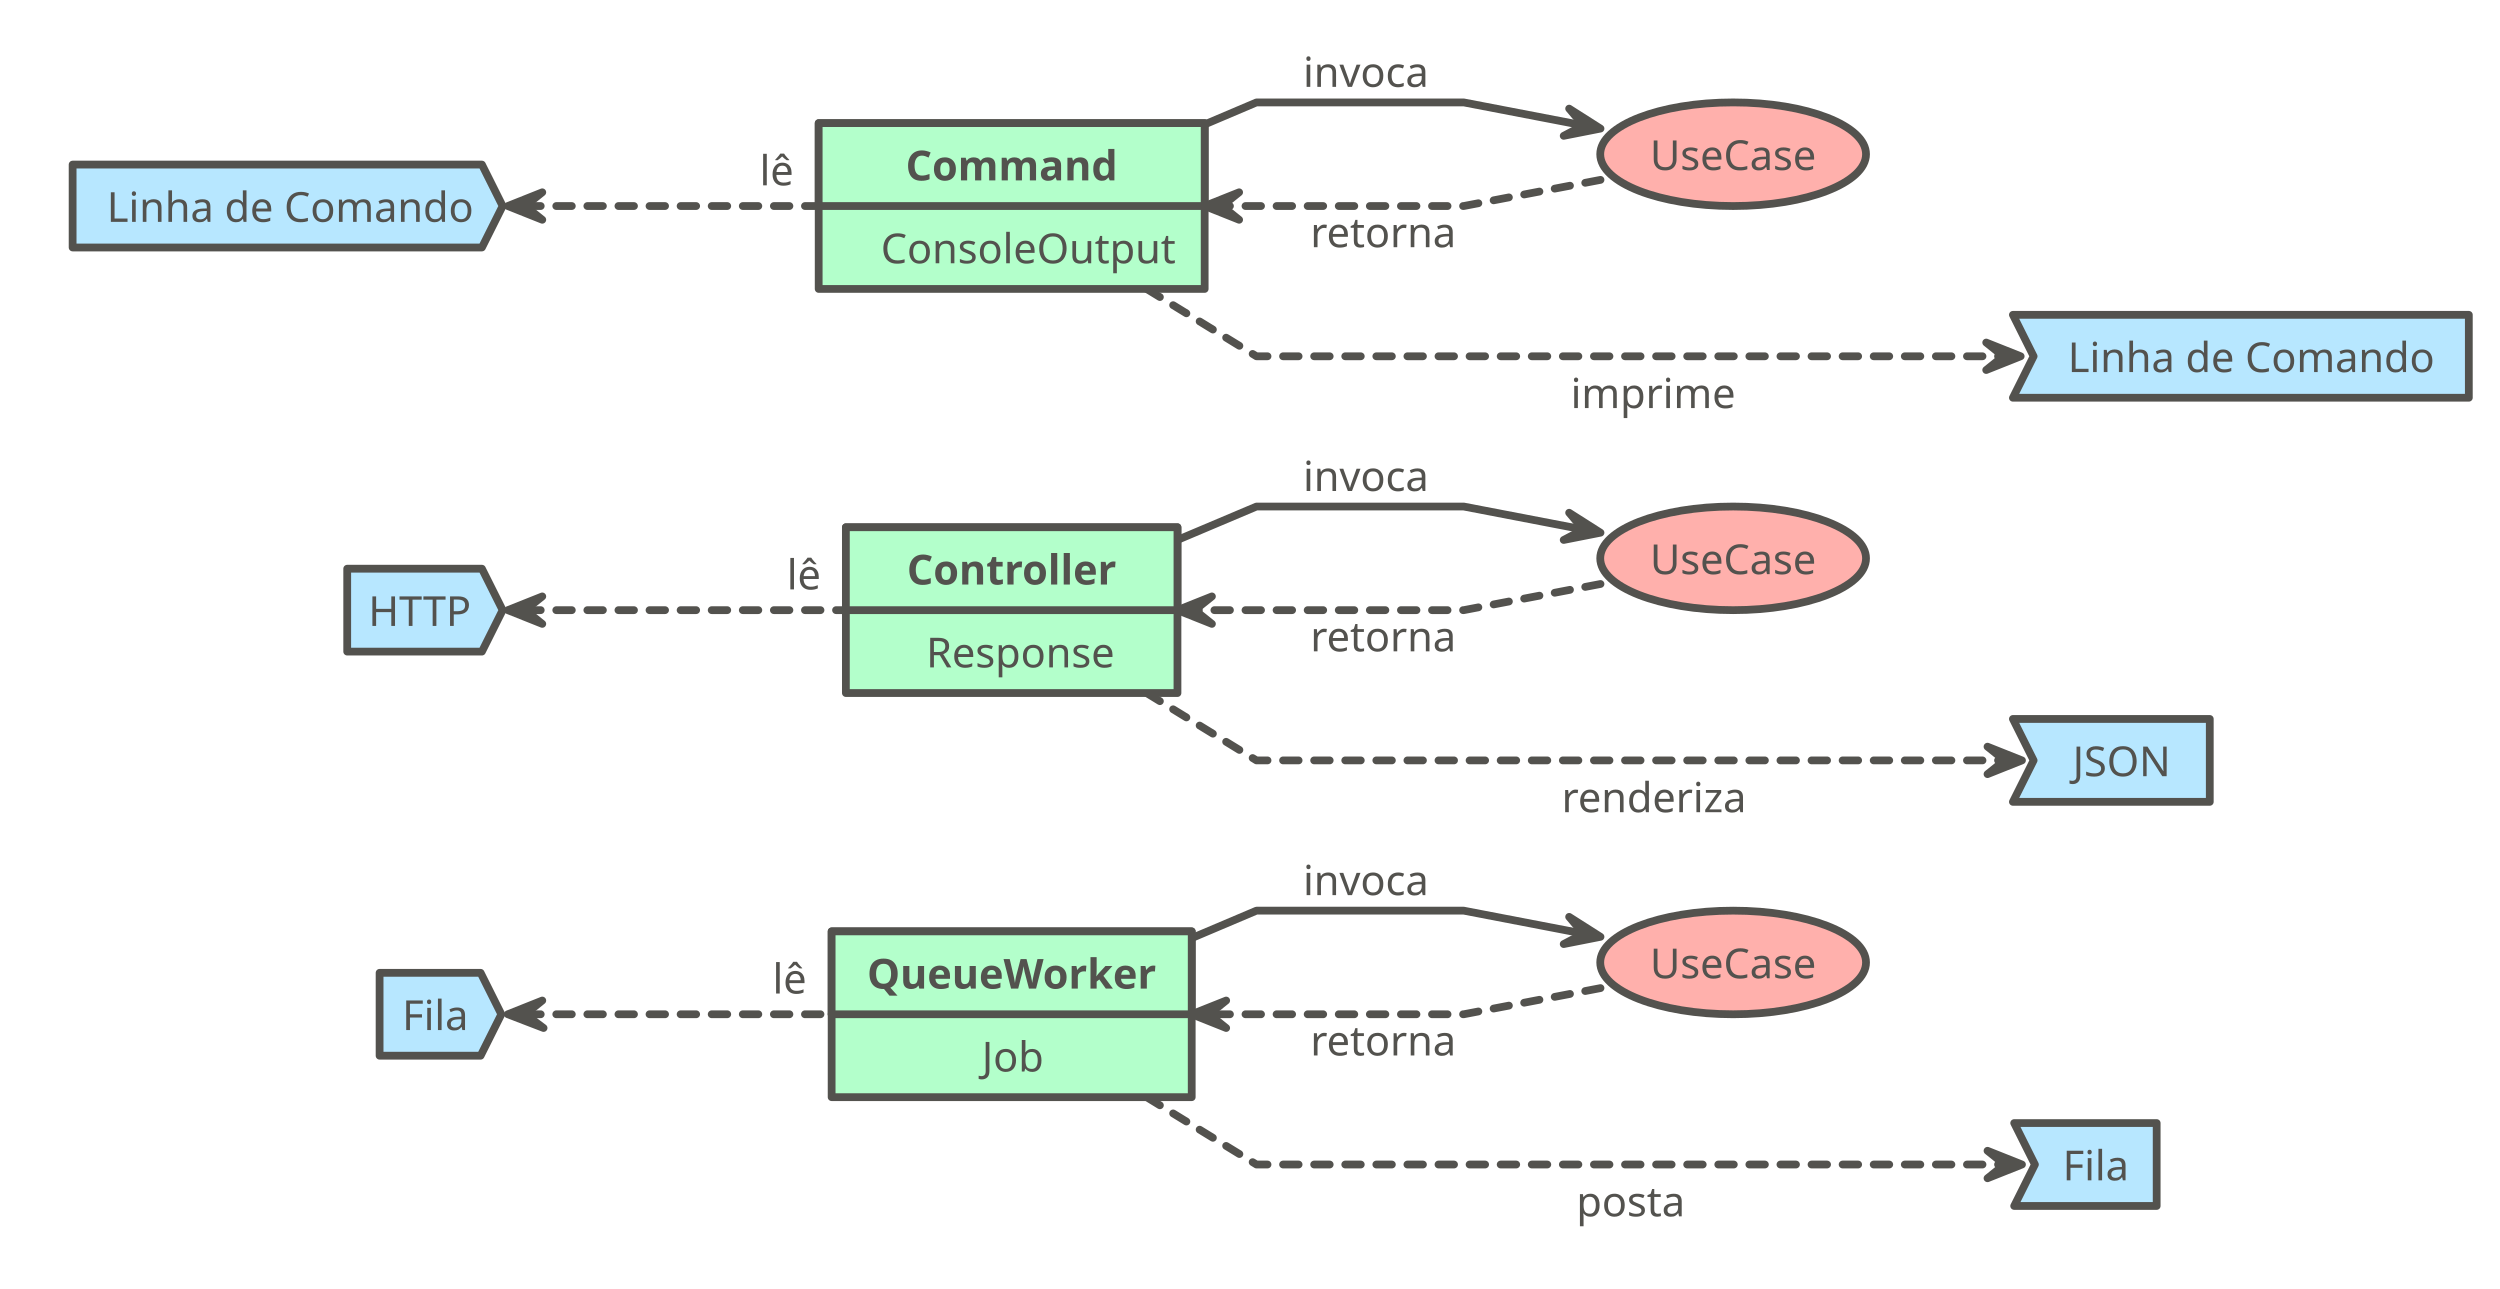
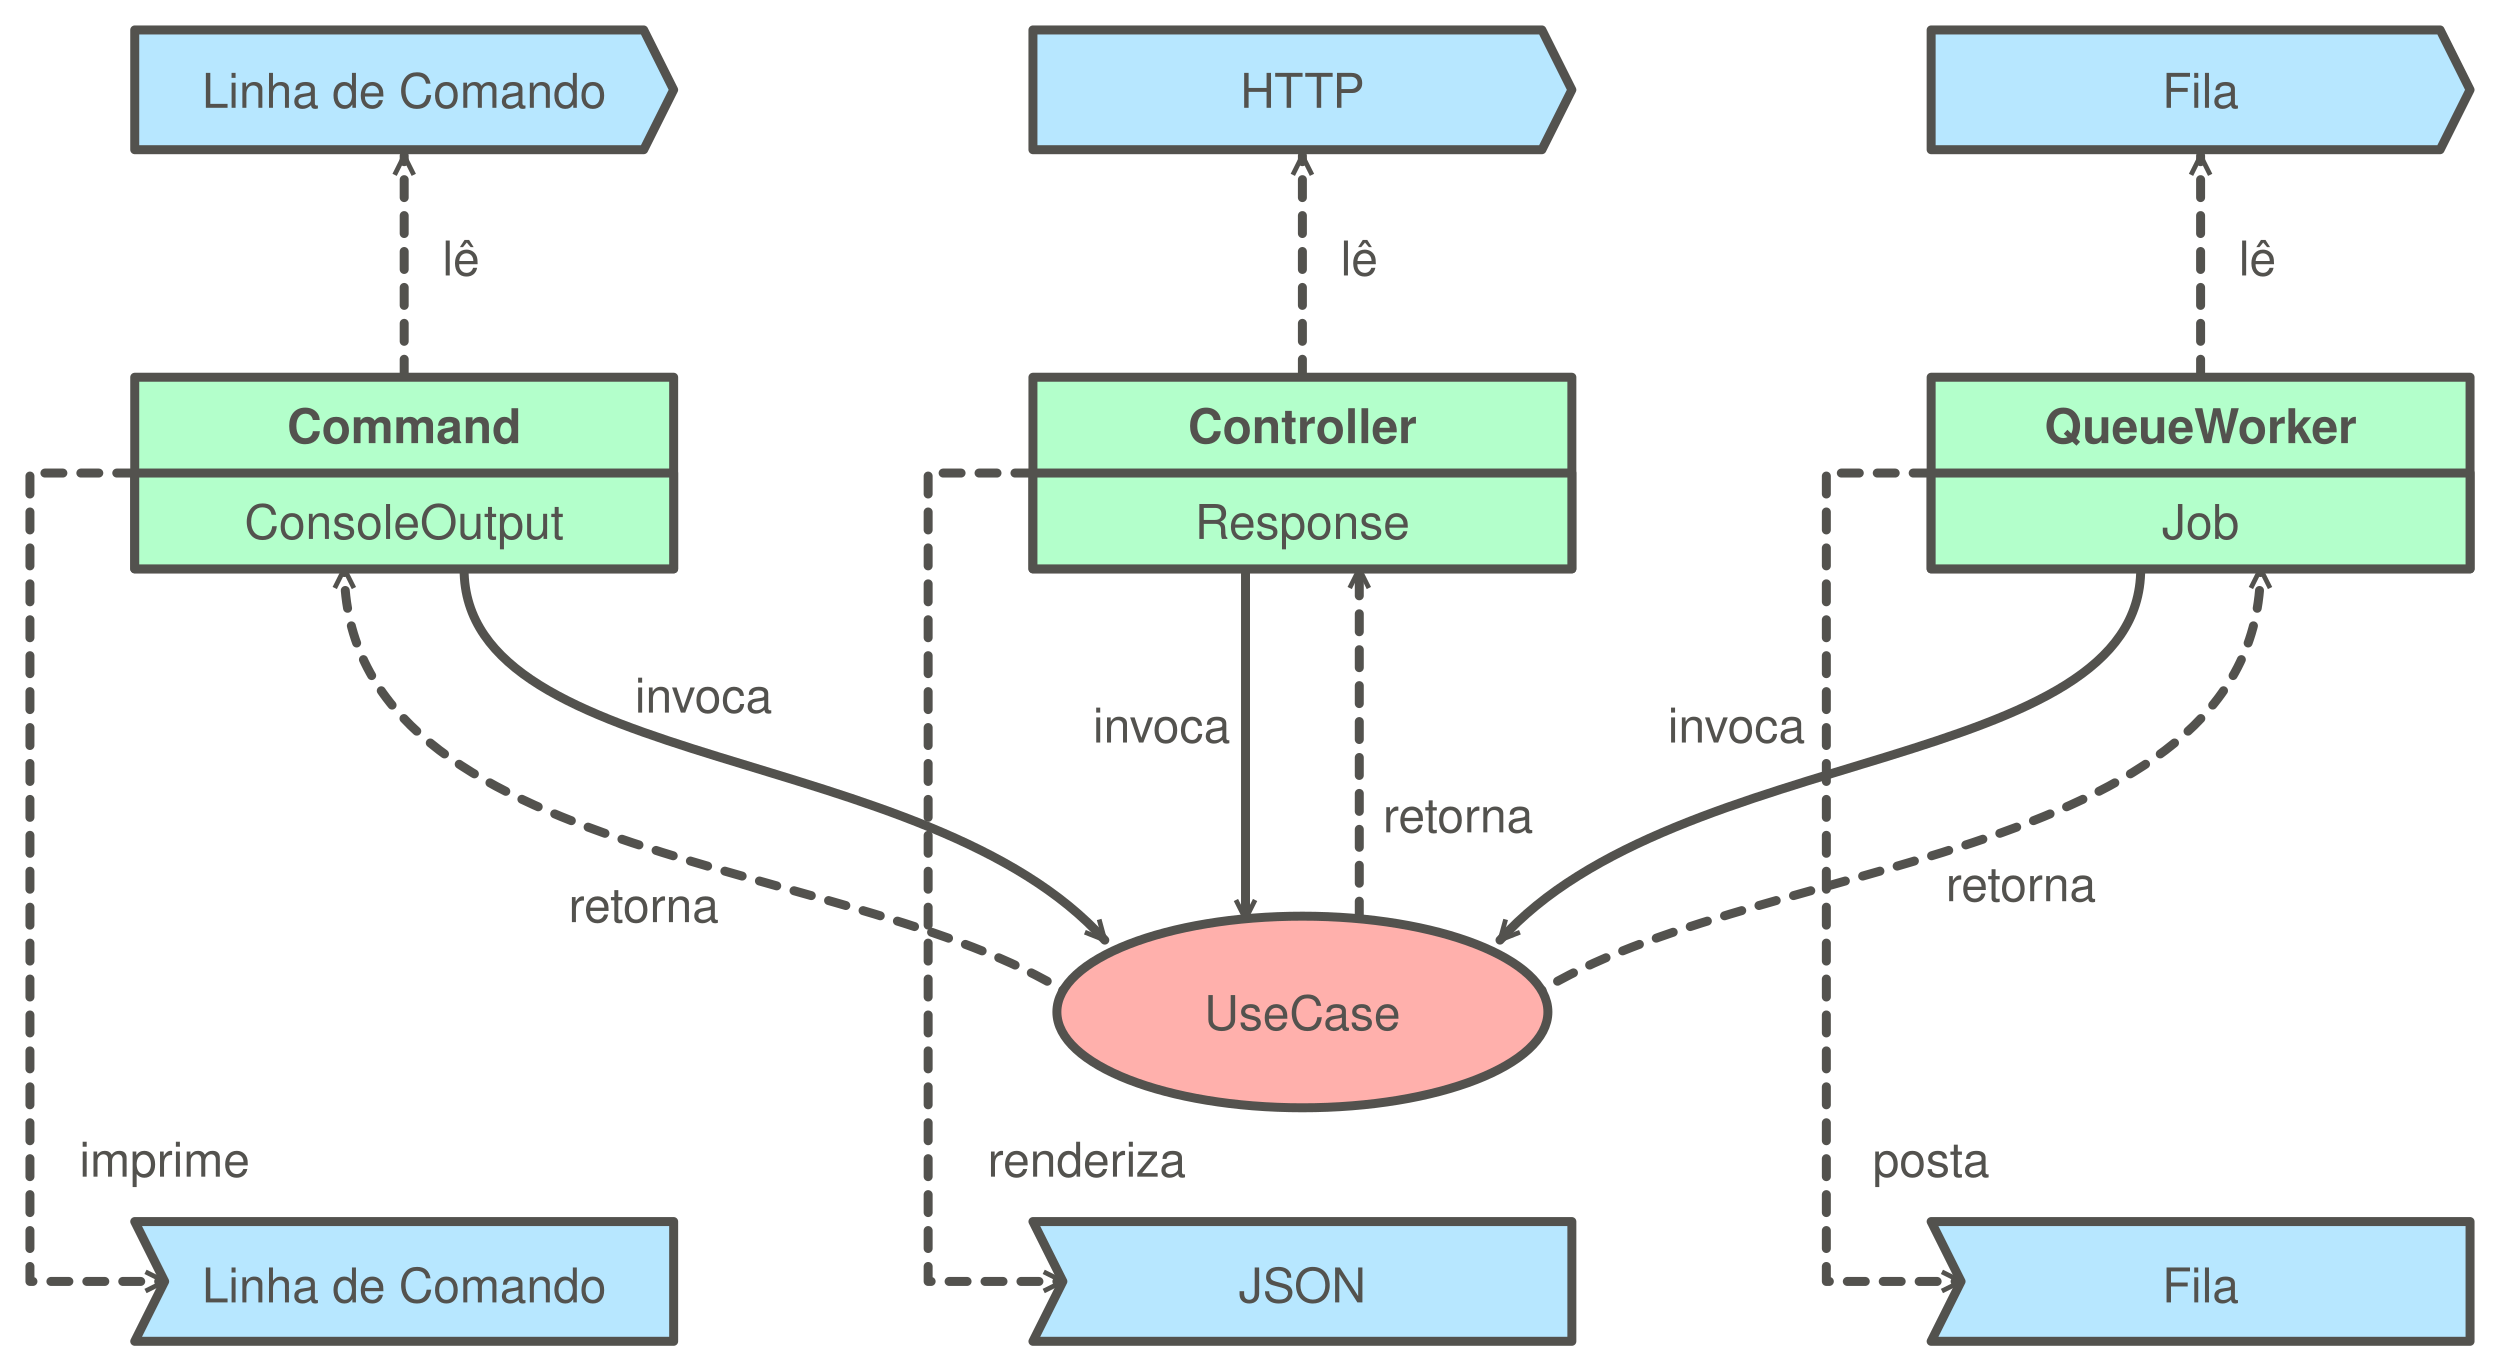
- <svg xmlns="http://www.w3.org/2000/svg" version="1.1" baseProfile="full" width="965.0" height="497.5" viewBox="0 0 965 497.534">
-   <g stroke-width="1.0" text-align="left" font="12pt Helvetica, Arial, sans-serif" font-size="12pt" font-family="Fira Sans" font-weight="bold" font-style="normal">
-     <g font-family="Fira Sans" font-size="12pt" font-weight="bold" font-style="normal" stroke-width="3.0" stroke-linejoin="round" stroke-linecap="round" stroke="#53524e">
-       <g stroke="transparent" fill="transparent">
-         <rect x="0.0" y="0.0" height="497.5" width="781.0" stroke="none" />
-       </g>
-       <g transform="translate(8, 19.53439)" fill="#53524e">
-         <g transform="translate(20, 20)" fill="#53524e" font-family="Fira Sans" font-size="12pt" font-weight="normal" font-style="normal">
-           <g class="fragment" data-fragment-index="1">
-             <text x="265.2" y="32.0" stroke="none">lê</text>
-             <g stroke-dasharray="6 6">
-               <path d="M174.7 40.0 L188 40 L208 40 L208 40 L228 40 L228 40 L248 40 L248 40 L268 40 L268 40 L288 40 L288.0 40.0 " fill="none" />
-             </g>
-             <path d="M181.3 34.7 L174.7 40.0 L181.3 45.3 L168.0 40.0 Z" />
-           </g>
-           <g class="fragment" data-fragment-index="2">
-             <text x="475.0" y="-6" stroke="none">invoca</text>
-             <path d="M437.0 8.5 L457 0 L477 0 L477 0 L497 0 L497 0 L517 0 L517 0 L537 0 L537 0 L583.203 8.885 L583.2 8.9 " fill="none" />
-             <path d="M575.6 12.9 L583.2 8.9 L577.7 2.4 L589.8 10.1 Z" />
-           </g>
-           <g class="fragment" data-fragment-index="3">
-             <text x="477.8" y="55.9" stroke="none">retorna</text>
-             <g stroke-dasharray="6 6">
-               <path d="M589.8 29.9 L537 40 L517 40 L517 40 L497 40 L497 40 L477 40 L477 40 L457 40 L457 40 L443.667 40 L443.7 40.0 " fill="none" />
-             </g>
-             <path d="M450.3 34.7 L443.7 40.0 L450.3 45.3 L437.0 40.0 Z" />
-           </g>
-           <g class="fragment" data-fragment-index="4">
-             <text x="578.3" y="118.0" stroke="none">imprime</text>
-             <g stroke-dasharray="6 6">
-               <path d="M414.6 72.0 L457 98 L477 98 L477 98 L697 98 L697 98 L717 98 L717 98 L737 98 L737 98 L750.333 98 L750.3 98.0 " fill="none" />
-             </g>
-             <path d="M738.7 103.3 L745.3 98.0 L738.7 92.7 L752.0 98.0 Z" />
-           </g>
-           <g class="fragment" data-fragment-index="1">
-             <text x="275.7" y="188.0" stroke="none">lê</text>
-             <g stroke-dasharray="6 6">
-               <path d="M174.7 196.0 L188 196 L208 196 L208 196 L228 196 L228 196 L248 196 L248 196 L268 196 L268 196 L298.5 196 L298.5 196.0 " fill="none" />
-             </g>
-             <path d="M181.3 190.7 L174.7 196.0 L181.3 201.3 L168.0 196.0 Z" />
-           </g>
-           <g class="fragment" data-fragment-index="2">
-             <text x="475.0" y="150.0" stroke="none">invoca</text>
-             <path d="M426.5 168.9 L457 156 L477 156 L477 156 L497 156 L497 156 L517 156 L517 156 L537 156 L537 156 L583.203 164.885 L583.2 164.9 " fill="none" />
-             <path d="M575.6 168.9 L583.2 164.9 L577.7 158.4 L589.8 166.1 Z" />
-           </g>
-           <g class="fragment" data-fragment-index="3">
-             <text x="477.8" y="211.9" stroke="none">retorna</text>
-             <g stroke-dasharray="6 6">
-               <path d="M589.8 185.9 L537 196 L517 196 L517 196 L497 196 L497 196 L477 196 L477 196 L457 196 L457 196 L433.167 196 L433.2 196.0 " fill="none" />
-             </g>
-             <path d="M439.8 190.7 L433.2 196.0 L439.8 201.3 L426.5 196.0 Z" />
-           </g>
-           <g class="fragment" data-fragment-index="4">
-             <text x="574.8" y="274.0" stroke="none">renderiza</text>
-             <g stroke-dasharray="6 6">
-               <path d="M414.6 228.0 L457 254 L667 254 L667 254 L687 254 L687 254 L707 254 L707 254 L727 254 L727 254 L750.833 254 L750.8 254.0 " fill="none" />
-             </g>
-             <path d="M739.2 259.3 L745.8 254.0 L739.2 248.7 L752.5 254.0 Z" />
-           </g>
-           <g class="fragment" data-fragment-index="1">
-             <text x="270.2" y="344.0" stroke="none">lê</text>
-             <g stroke-dasharray="6 6">
-               <path d="M174.7 352.0 L188 352 L208 352 L208 352 L228 352 L228 352 L248 352 L248 352 L268 352 L268 352 L293 352 L293.0 352.0 " fill="none" />
-             </g>
-             <path d="M181.3 346.7 L174.7 352.0 L181.8 357.3 L168.0 352.0 Z" />
-           </g>
-           <g class="fragment" data-fragment-index="2">
-             <text x="475.0" y="306.0" stroke="none">invoca</text>
-             <path d="M432.0 322.6 L457 312 L477 312 L477 312 L497 312 L497 312 L517 312 L517 312 L537 312 L537 312 L583.203 320.885 L583.2 320.9 " fill="none" />
-             <path d="M575.6 324.9 L583.2 320.9 L577.7 314.4 L589.8 322.1 Z" />
-           </g>
-           <g class="fragment" data-fragment-index="3">
-             <text x="477.8" y="367.9" stroke="none">retorna</text>
-             <g stroke-dasharray="6 6">
-               <path d="M589.8 341.9 L537 352 L517 352 L517 352 L497 352 L497 352 L477 352 L477 352 L457 352 L457 352 L438.667 352 L438.7 352.0 " fill="none" />
-             </g>
-             <path d="M445.3 346.7 L438.7 352.0 L445.3 357.3 L432.0 352.0 Z" />
-           </g>
-           <g class="fragment" data-fragment-index="4">
-             <text x="580.5" y="430.0" stroke="none">posta</text>
-             <g stroke-dasharray="6 6">
-               <path d="M414.6 384.0 L457 410 L667 410 L667 410 L687 410 L687 410 L707 410 L707 410 L727 410 L727 410 L750.833 410 L750.8 410.0 " fill="none" />
-             </g>
-             <path d="M739.2 415.3 L745.8 410.0 L739.2 404.7 L752.5 410.0 Z" />
-           </g>
-           <g data-name="Linha de Comando" class="fragment" data-fragment-index="1">
-             <g fill="#b7e7ff" stroke="#53524e" data-name="Linha de Comando">
-               <path d="M0.0 24.0 L158.0 24.0 L166.0 40.0 L158.0 56.0 L0.0 56.0 Z" data-name="Linha de Comando" />
-             </g>
-             <g transform="translate(0, 24)" font-family="Fira Sans" font-size="12pt" font-weight="normal" font-style="normal" data-name="Linha de Comando">
-               <g transform="translate(8, 8)" fill="#53524e" text-align="center" data-name="Linha de Comando">
-                 <text x="76.0" y="14.1" stroke="none" text-anchor="middle" data-name="Linha de Comando">Linha de Comando</text>
-               </g>
-             </g>
-           </g>
-           <g data-name="Command">
-             <g fill="#b3ffcb" stroke="#53524e" data-name="Command">
-               <rect x="288.0" y="8.0" height="32.0" width="149.0" data-name="Command" />
-               <rect x="288.0" y="8.0" height="64.0" width="149.0" data-name="Command" class="fragment" data-fragment-index="4" />
-               <path d="M288.0 40.0 L437.0 40.0" fill="none" data-name="Command" />
-             </g>
-             <g transform="translate(288, 8)" font-family="Fira Sans" font-size="12pt" font-weight="bold" font-style="normal" data-name="Command">
-               <g transform="translate(8, 8)" fill="#53524e" text-align="center" data-name="Command">
-                 <text x="66.5" y="14.1" stroke="none" text-anchor="middle" data-name="Command">Command</text>
-               </g>
-             </g>
-             <g transform="translate(304, 40)" font-family="Fira Sans" font-size="12pt" font-weight="normal" font-style="normal" data-name="Command" class="fragment" data-fragment-index="4">
-               <g transform="translate(8, 8)" fill="#53524e" text-align="left" data-name="Command">
-                 <text x="0.0" y="14.1" stroke="none" data-name="Command">ConsoleOutput</text>
-               </g>
-             </g>
-           </g>
-           <g data-name="usecase1" class="fragment" data-fragment-index="2">
-             <g fill="#ffb0ac" stroke="#53524e" data-name="usecase1">
-               <ellipse cx="641.0" cy="20.0" rx="51.3" ry="20.0" data-name="usecase1" />
-             </g>
-             <g transform="translate(600, 4)" font-family="Fira Sans" font-size="12pt" font-weight="normal" font-style="normal" data-name="usecase1">
-               <g transform="translate(8, 8)" fill="#53524e" text-align="center" data-name="usecase1">
-                 <text x="33.0" y="14.1" stroke="none" text-anchor="middle" data-name="usecase1">UseCase</text>
-               </g>
-             </g>
-           </g>
-           <g data-name="o-linha" class="fragment" data-fragment-index="4">
-             <g fill="#b7e7ff" stroke="#53524e" data-name="o-linha">
-               <path d="M749.0 82.0 L925.0 82.0 L925.0 114.0 L749.0 114.0 L757.0 98.0 Z" data-name="o-linha" />
-             </g>
-             <g transform="translate(757, 82)" font-family="Fira Sans" font-size="12pt" font-weight="normal" font-style="normal" data-name="o-linha">
-               <g transform="translate(8, 8)" fill="#53524e" text-align="center" data-name="o-linha">
-                 <text x="76.0" y="14.1" stroke="none" text-anchor="middle" data-name="o-linha">Linha de Comando</text>
-               </g>
-             </g>
-           </g>
-           <g data-name="HTTP" class="fragment" data-fragment-index="1">
-             <g fill="#b7e7ff" stroke="#53524e" data-name="HTTP">
-               <path d="M106.0 180.0 L158.0 180.0 L166.0 196.0 L158.0 212.0 L106.0 212.0 Z" data-name="HTTP" />
-             </g>
-             <g transform="translate(104, 180)" font-family="Fira Sans" font-size="12pt" font-weight="normal" font-style="normal" data-name="HTTP">
-               <g transform="translate(8, 8)" fill="#53524e" text-align="center" data-name="HTTP">
-                 <text x="22.0" y="14.1" stroke="none" text-anchor="middle" data-name="HTTP">HTTP</text>
-               </g>
-             </g>
-           </g>
-           <g data-name="Controller">
-             <g fill="#b3ffcb" stroke="#53524e" data-name="Controller">
-               <rect x="298.5" y="164.0" height="32.0" width="128.0" data-name="Controller" />
-               <rect x="298.5" y="164.0" height="64.0" width="128.0" data-name="Controller" class="fragment" data-fragment-index="4" />
-               <path d="M298.5 196.0 L426.5 196.0" fill="none" data-name="Controller" />
-             </g>
-             <g transform="translate(298.5, 164)" font-family="Fira Sans" font-size="12pt" font-weight="bold" font-style="normal" data-name="Controller">
-               <g transform="translate(8, 8)" fill="#53524e" text-align="center" data-name="Controller">
-                 <text x="56.0" y="14.1" stroke="none" text-anchor="middle" data-name="Controller">Controller</text>
-               </g>
-             </g>
-             <g transform="translate(321.5, 196)" font-family="Fira Sans" font-size="12pt" font-weight="normal" font-style="normal" data-name="Controller" class="fragment" data-fragment-index="4">
-               <g transform="translate(8, 8)" fill="#53524e" text-align="left" data-name="Controller">
-                 <text x="0.0" y="14.1" stroke="none" data-name="Controller">Response</text>
-               </g>
-             </g>
-           </g>
-           <g data-name="usecase2" class="fragment" data-fragment-index="2">
-             <g fill="#ffb0ac" stroke="#53524e" data-name="usecase2">
-               <ellipse cx="641.0" cy="176.0" rx="51.3" ry="20.0" data-name="usecase2" />
-             </g>
-             <g transform="translate(600, 160)" font-family="Fira Sans" font-size="12pt" font-weight="normal" font-style="normal" data-name="usecase2">
-               <g transform="translate(8, 8)" fill="#53524e" text-align="center" data-name="usecase2">
-                 <text x="33.0" y="14.1" stroke="none" text-anchor="middle" data-name="usecase2">UseCase</text>
-               </g>
-             </g>
-           </g>
-           <g data-name="JSON" class="fragment" data-fragment-index="4">
-             <g fill="#b7e7ff" stroke="#53524e" data-name="JSON">
-               <path d="M749.0 238.0 L825.0 238.0 L825.0 270.0 L749.0 270.0 L757.0 254.0 Z" data-name="JSON" />
-             </g>
-             <g transform="translate(762.5, 238)" font-family="Fira Sans" font-size="12pt" font-weight="normal" font-style="normal" data-name="JSON">
-               <g transform="translate(8, 8)" fill="#53524e" text-align="center" data-name="JSON">
-                 <text x="20.5" y="14.1" stroke="none" text-anchor="middle" data-name="JSON">JSON</text>
-               </g>
-             </g>
-           </g>
-           <g data-name="Fila" class="fragment" data-fragment-index="1">
-             <g fill="#b7e7ff" stroke="#53524e" data-name="Fila">
-               <path d="M118.5 336.0 L157.5 336.0 L165.5 352.0 L157.5 368.0 L118.5 368.0 Z" data-name="Fila" />
-             </g>
-             <g transform="translate(116.5, 336)" font-family="Fira Sans" font-size="12pt" font-weight="normal" font-style="normal" data-name="Fila">
-               <g transform="translate(8, 8)" fill="#53524e" text-align="center" data-name="Fila">
-                 <text x="15.5" y="14.1" stroke="none" text-anchor="middle" data-name="Fila">Fila</text>
-               </g>
-             </g>
-           </g>
-           <g data-name="QueueWorker">
-             <g fill="#b3ffcb" stroke="#53524e" data-name="QueueWorker">
-               <rect x="293.0" y="320.0" height="32.0" width="139.0" data-name="QueueWorker" />
-               <rect x="293.0" y="320.0" height="64.0" width="139.0" data-name="QueueWorker" class="fragment" data-fragment-index="4" />
-               <path d="M293.0 352.0 L432.0 352.0" fill="none" data-name="QueueWorker" />
-             </g>
-             <g transform="translate(293, 320)" font-family="Fira Sans" font-size="12pt" font-weight="bold" font-style="normal" data-name="QueueWorker">
-               <g transform="translate(8, 8)" fill="#53524e" text-align="center" data-name="QueueWorker">
-                 <text x="61.5" y="14.1" stroke="none" text-anchor="middle" data-name="QueueWorker">QueueWorker</text>
-               </g>
-             </g>
-             <g transform="translate(343, 352)" font-family="Fira Sans" font-size="12pt" font-weight="normal" font-style="normal" data-name="QueueWorker" class="fragment" data-fragment-index="4">
-               <g transform="translate(8, 8)" fill="#53524e" text-align="left" data-name="QueueWorker">
-                 <text x="0.0" y="14.1" stroke="none" data-name="QueueWorker">Job</text>
-               </g>
-             </g>
-           </g>
-           <g data-name="usecase3" class="fragment" data-fragment-index="2">
-             <g fill="#ffb0ac" stroke="#53524e" data-name="usecase3">
-               <ellipse cx="641.0" cy="332.0" rx="51.3" ry="20.0" data-name="usecase3" />
-             </g>
-             <g transform="translate(600, 316)" font-family="Fira Sans" font-size="12pt" font-weight="normal" font-style="normal" data-name="usecase3">
-               <g transform="translate(8, 8)" fill="#53524e" text-align="center" data-name="usecase3">
-                 <text x="33.0" y="14.1" stroke="none" text-anchor="middle" data-name="usecase3">UseCase</text>
-               </g>
-             </g>
-           </g>
-           <g data-name="o-fila" class="fragment" data-fragment-index="4">
-             <g fill="#b7e7ff" stroke="#53524e" data-name="o-fila">
-               <path d="M749.5 394.0 L804.5 394.0 L804.5 426.0 L749.5 426.0 L757.5 410.0 Z" data-name="o-fila" />
-             </g>
-             <g transform="translate(757.5, 394)" font-family="Fira Sans" font-size="12pt" font-weight="normal" font-style="normal" data-name="o-fila">
-               <g transform="translate(8, 8)" fill="#53524e" text-align="center" data-name="o-fila">
-                 <text x="15.5" y="14.1" stroke="none" text-anchor="middle" data-name="o-fila">Fila</text>
-               </g>
-             </g>
-           </g>
-         </g>
-       </g>
+ <svg xmlns="http://www.w3.org/2000/svg" version="1.1" width="835" height="458" viewBox="45 32 835 458">
+   <defs>
+     <marker id="arrow" viewBox="0 0 10 10" refX="9" refY="5" markerWidth="8" markerHeight="8" orient="auto-start-reverse" markerUnits="userSpaceOnUse">
+       <path d="M1 1 L9 5 L1 9" fill="none" stroke="#53524e" stroke-width="2" stroke-linejoin="round" />
+     </marker>
+   </defs>
+   <g font-family="Chivo Mono, Helvetica, Arial, sans-serif" font-size="16" fill="#53524e" stroke="#53524e" stroke-width="3" stroke-linejoin="round" stroke-linecap="round">
+     <g class="fragment" data-fragment-index="1">
+       <path d="M180 158 L180 84" fill="none" marker-end="url(#arrow)" stroke-dasharray="6 6" />
+       <text x="199" y="124" text-anchor="middle" stroke="none">lê</text>
+     </g>
+     <g class="fragment" data-fragment-index="1">
+       <path d="M480 158 L480 84" fill="none" marker-end="url(#arrow)" stroke-dasharray="6 6" />
+       <text x="499" y="124" text-anchor="middle" stroke="none">lê</text>
+     </g>
+     <g class="fragment" data-fragment-index="1">
+       <path d="M780 158 L780 84" fill="none" marker-end="url(#arrow)" stroke-dasharray="6 6" />
+       <text x="799" y="124" text-anchor="middle" stroke="none">lê</text>
+     </g>
+     <g class="fragment" data-fragment-index="2">
+       <path d="M200 222 C200 290 355 280 414 346" fill="none" marker-end="url(#arrow)" />
+       <text x="280" y="270" text-anchor="middle" stroke="none">invoca</text>
+     </g>
+     <g class="fragment" data-fragment-index="3">
+       <path d="M405 366 C335 318 160 322 160 222" fill="none" marker-end="url(#arrow)" stroke-dasharray="6 6" />
+       <text x="260" y="340" text-anchor="middle" stroke="none">retorna</text>
+     </g>
+     <g class="fragment" data-fragment-index="2">
+       <path d="M461 222 L461 339" fill="none" marker-end="url(#arrow)" />
+       <text x="433" y="280" text-anchor="middle" stroke="none">invoca</text>
+     </g>
+     <g class="fragment" data-fragment-index="3">
+       <path d="M499 339 L499 222" fill="none" marker-end="url(#arrow)" stroke-dasharray="6 6" />
+       <text x="532" y="310" text-anchor="middle" stroke="none">retorna</text>
+     </g>
+     <g class="fragment" data-fragment-index="2">
+       <path d="M760 222 C760 290 605 280 546 346" fill="none" marker-end="url(#arrow)" />
+       <text x="625" y="280" text-anchor="middle" stroke="none">invoca</text>
+     </g>
+     <g class="fragment" data-fragment-index="3">
+       <path d="M555 366 C625 318 800 322 800 222" fill="none" marker-end="url(#arrow)" stroke-dasharray="6 6" />
+       <text x="720" y="333" text-anchor="middle" stroke="none">retorna</text>
+     </g>
+     <g class="fragment" data-fragment-index="4">
+       <path d="M90 190 L55 190 L55 460 L100 460" fill="none" marker-end="url(#arrow)" stroke-dasharray="6 6" />
+       <text x="100" y="425" text-anchor="middle" stroke="none">imprime</text>
+     </g>
+     <g class="fragment" data-fragment-index="4">
+       <path d="M390 190 L355 190 L355 460 L400 460" fill="none" marker-end="url(#arrow)" stroke-dasharray="6 6" />
+       <text x="408" y="425" text-anchor="middle" stroke="none">renderiza</text>
+     </g>
+     <g class="fragment" data-fragment-index="4">
+       <path d="M690 190 L655 190 L655 460 L700 460" fill="none" marker-end="url(#arrow)" stroke-dasharray="6 6" />
+       <text x="690" y="425" text-anchor="middle" stroke="none">posta</text>
+     </g>
+     <g class="fragment" data-fragment-index="1" data-name="Linha de Comando">
+       <path d="M90 42 H260 L270 62 L260 82 H90 Z" fill="#b7e7ff" />
+       <text x="180" y="68" text-anchor="middle" stroke="none">Linha de Comando</text>
+     </g>
+     <g class="fragment" data-fragment-index="1" data-name="HTTP">
+       <path d="M390 42 H560 L570 62 L560 82 H390 Z" fill="#b7e7ff" />
+       <text x="480" y="68" text-anchor="middle" stroke="none">HTTP</text>
+     </g>
+     <g class="fragment" data-fragment-index="1" data-name="Fila">
+       <path d="M690 42 H860 L870 62 L860 82 H690 Z" fill="#b7e7ff" />
+       <text x="780" y="68" text-anchor="middle" stroke="none">Fila</text>
+     </g>
+     <g data-name="Command">
+       <rect x="90" y="158" width="180" height="64" fill="#b3ffcb" />
+       <text x="180" y="180" text-anchor="middle" stroke="none" font-weight="bold">Command</text>
+     </g>
+     <g class="fragment" data-fragment-index="4" data-name="Command">
+       <rect x="90" y="190" width="180" height="32" fill="#b3ffcb" />
+       <text x="180" y="212" text-anchor="middle" stroke="none">ConsoleOutput</text>
+     </g>
+     <g data-name="Controller">
+       <rect x="390" y="158" width="180" height="64" fill="#b3ffcb" />
+       <text x="480" y="180" text-anchor="middle" stroke="none" font-weight="bold">Controller</text>
+     </g>
+     <g class="fragment" data-fragment-index="4" data-name="Controller">
+       <rect x="390" y="190" width="180" height="32" fill="#b3ffcb" />
+       <text x="480" y="212" text-anchor="middle" stroke="none">Response</text>
+     </g>
+     <g data-name="QueueWorker">
+       <rect x="690" y="158" width="180" height="64" fill="#b3ffcb" />
+       <text x="780" y="180" text-anchor="middle" stroke="none" font-weight="bold">QueueWorker</text>
+     </g>
+     <g class="fragment" data-fragment-index="4" data-name="QueueWorker">
+       <rect x="690" y="190" width="180" height="32" fill="#b3ffcb" />
+       <text x="780" y="212" text-anchor="middle" stroke="none">Job</text>
+     </g>
+     <g class="fragment" data-fragment-index="2" data-name="usecase">
+       <ellipse cx="480" cy="370" rx="82" ry="32" fill="#ffb0ac" />
+       <text x="480" y="376" text-anchor="middle" stroke="none">UseCase</text>
+     </g>
+     <g class="fragment" data-fragment-index="4" data-name="o-linha">
+       <path d="M90 440 H270 V480 H90 L100 460 Z" fill="#b7e7ff" />
+       <text x="180" y="467" text-anchor="middle" stroke="none">Linha de Comando</text>
+     </g>
+     <g class="fragment" data-fragment-index="4" data-name="JSON">
+       <path d="M390 440 H570 V480 H390 L400 460 Z" fill="#b7e7ff" />
+       <text x="480" y="467" text-anchor="middle" stroke="none">JSON</text>
+     </g>
+     <g class="fragment" data-fragment-index="4" data-name="o-fila">
+       <path d="M690 440 H870 V480 H690 L700 460 Z" fill="#b7e7ff" />
+       <text x="780" y="467" text-anchor="middle" stroke="none">Fila</text>
    </g>
  </g>
</svg>
